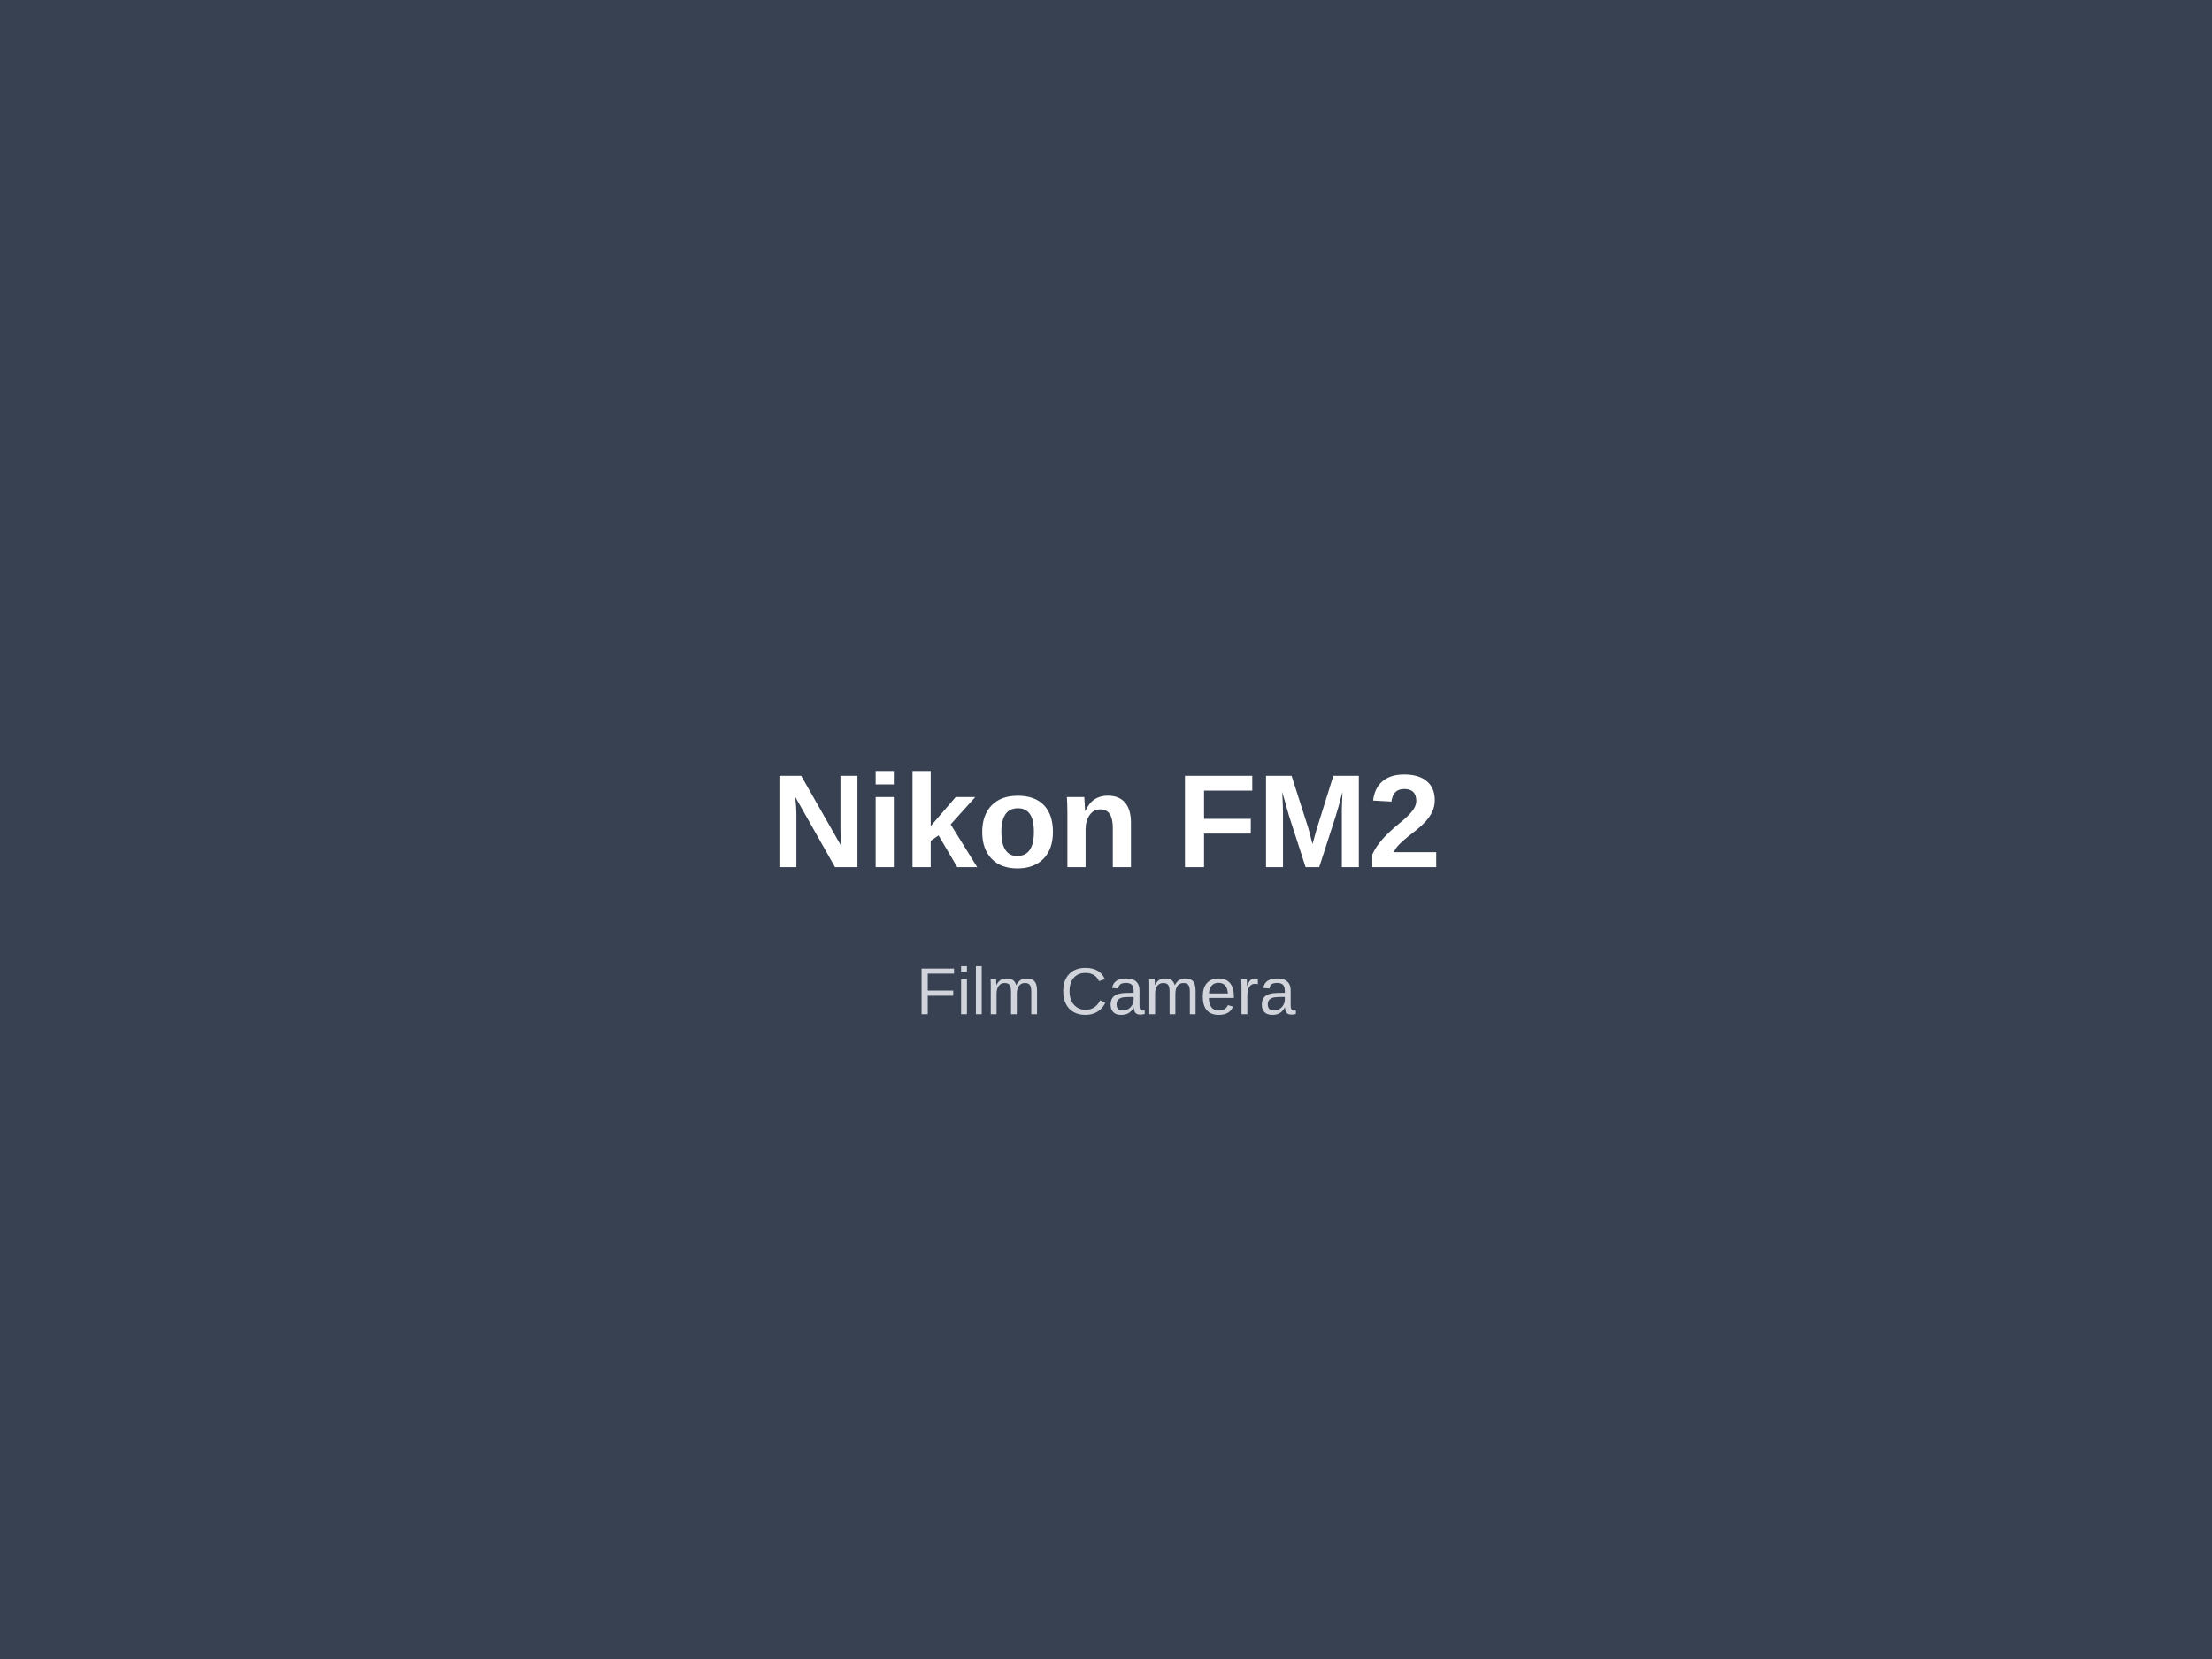
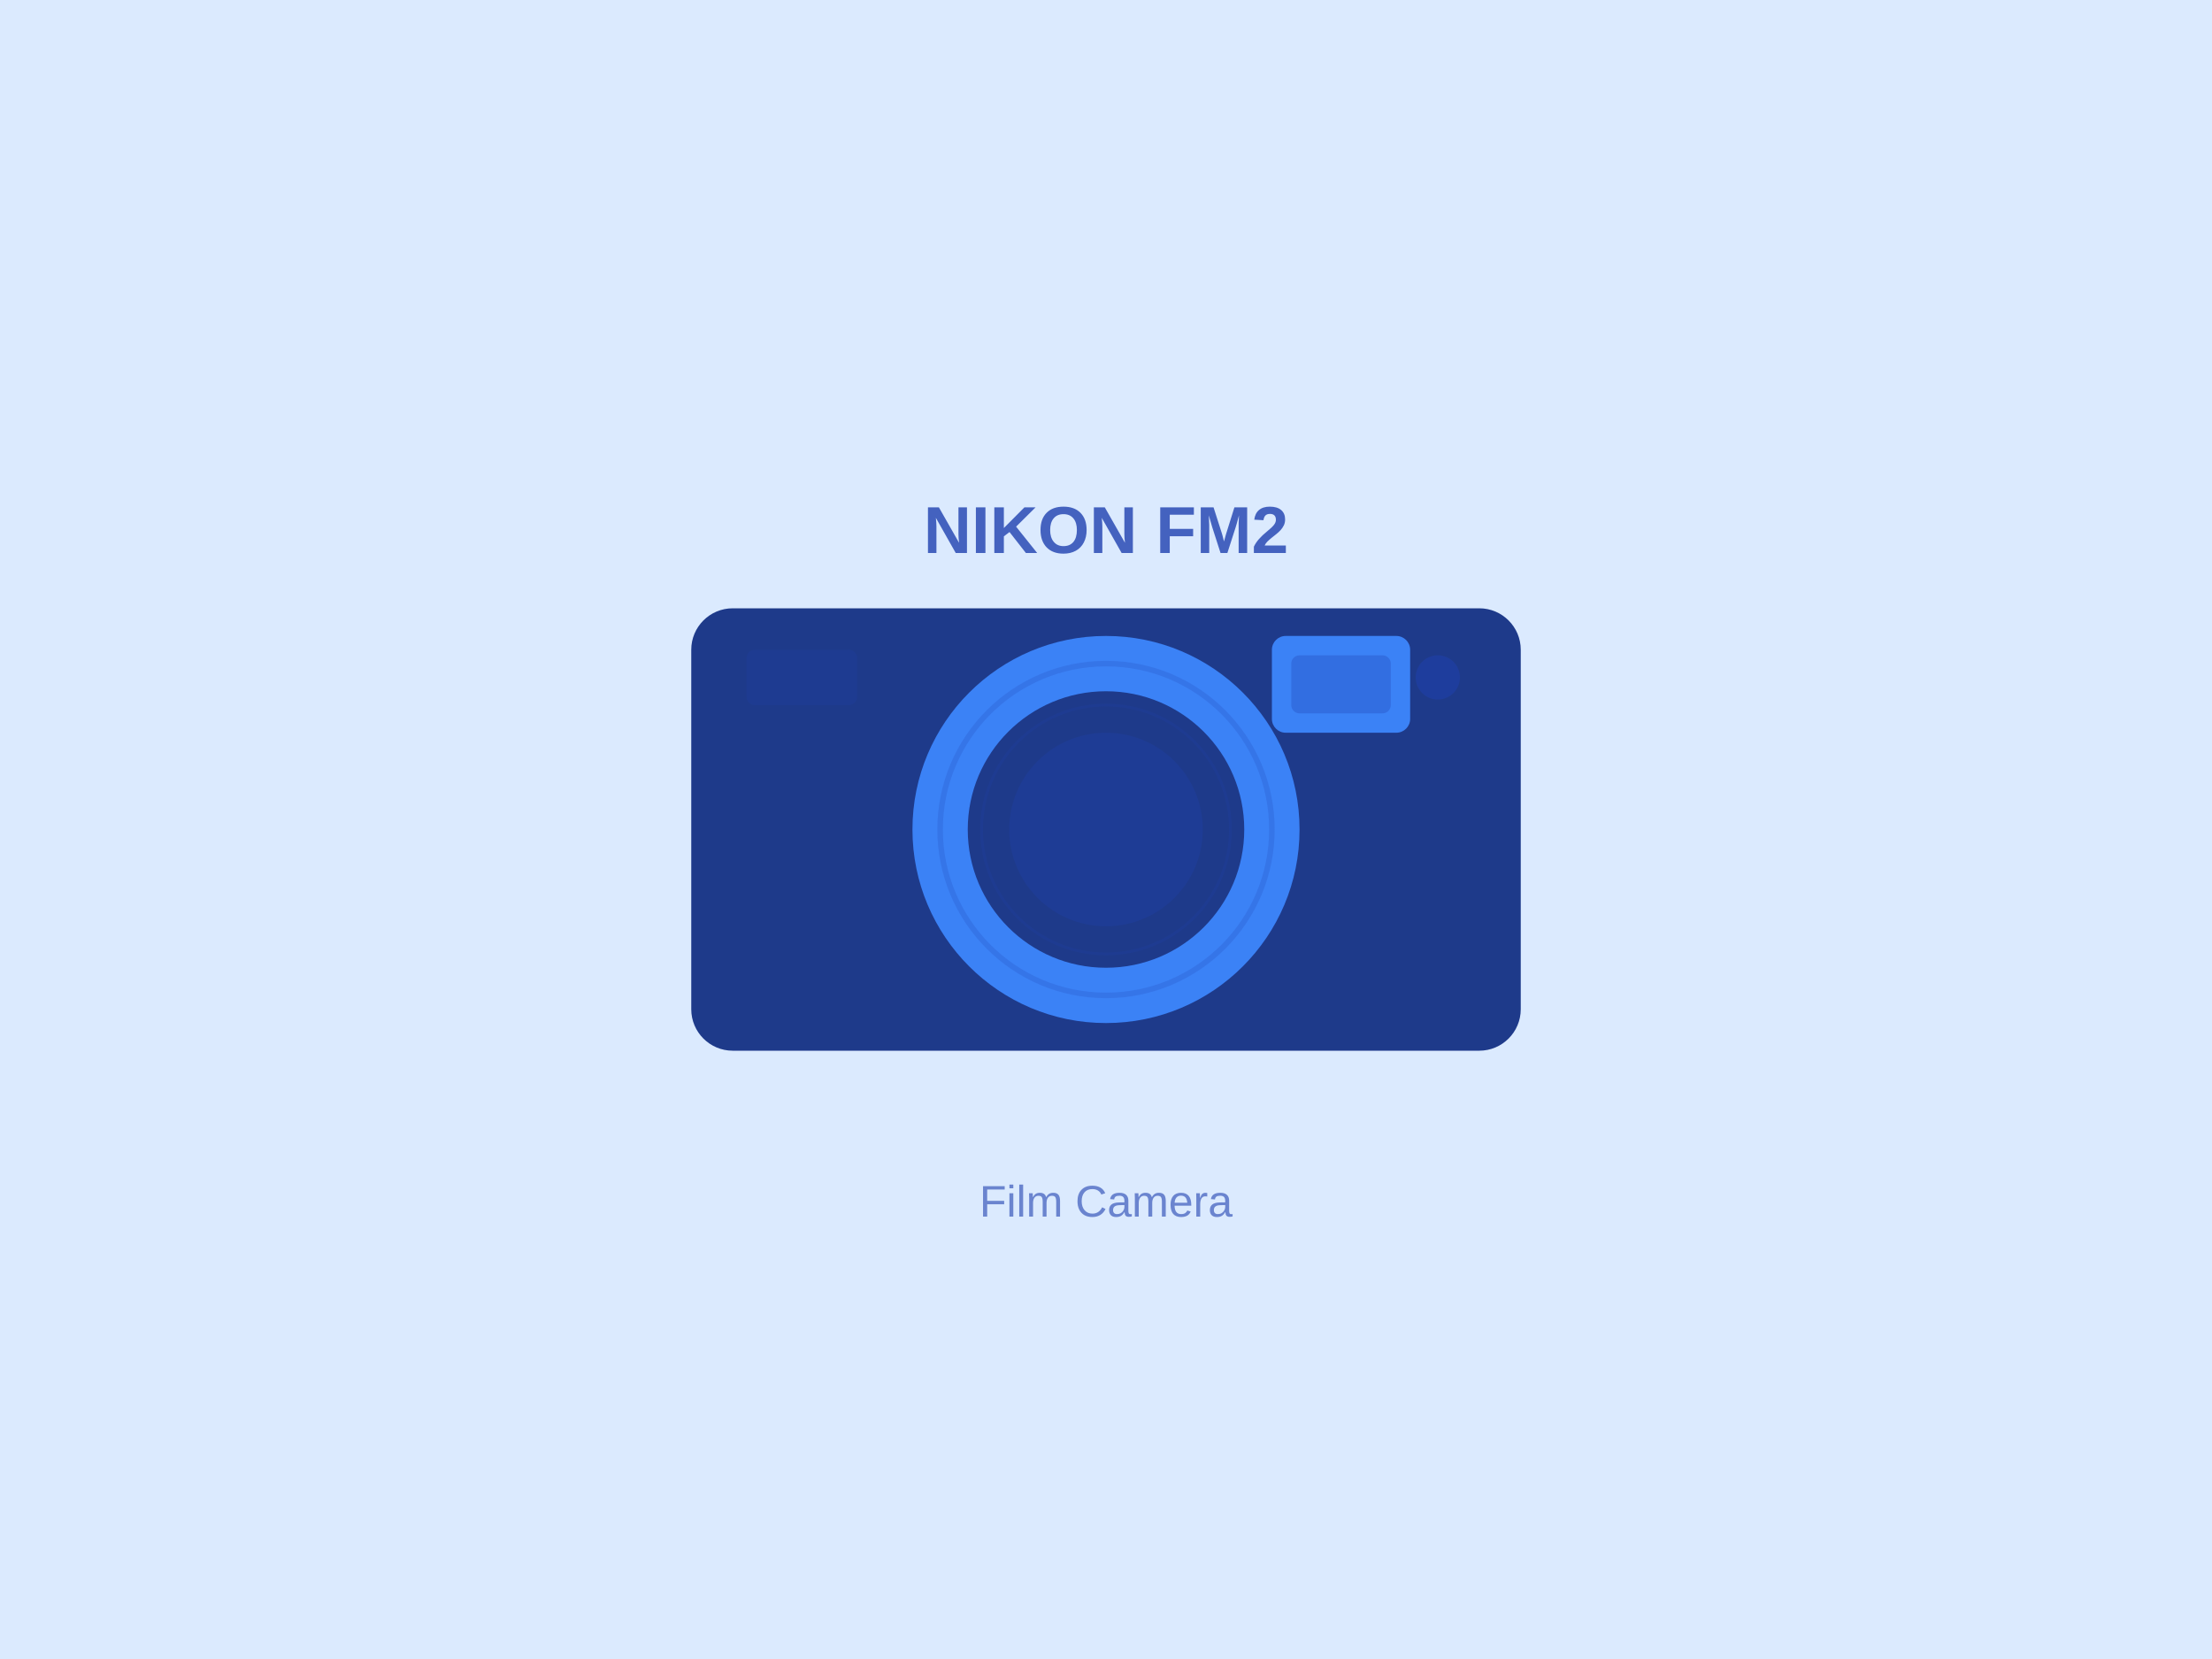
<svg xmlns="http://www.w3.org/2000/svg" width="800" height="600">
-   <rect width="800" height="600" fill="#374151" />
-   <text x="50%" y="50%" font-family="Arial, sans-serif" font-size="48" font-weight="bold" fill="white" text-anchor="middle" dominant-baseline="middle">
-     Nikon FM2
-   </text>
-   <text x="50%" y="60%" font-family="Arial, sans-serif" font-size="24" fill="#d1d5db" text-anchor="middle" dominant-baseline="middle">
-     Film Camera
-   </text>
+   <rect width="800" height="600" fill="#dbeafe" />
+   <g transform="translate(400, 300)">
+     <rect x="-150" y="-80" width="300" height="160" fill="#1e3a8a" rx="15" />
+     <circle cx="0" cy="0" r="70" fill="#3b82f6" />
+     <circle cx="0" cy="0" r="50" fill="#1e3a8a" />
+     <circle cx="0" cy="0" r="35" fill="#1e40af" opacity="0.3" />
+     <circle cx="0" cy="0" r="60" fill="none" stroke="#1e40af" stroke-width="2" opacity="0.2" />
+     <circle cx="0" cy="0" r="45" fill="none" stroke="#1e40af" stroke-width="1" opacity="0.2" />
+     <rect x="60" y="-70" width="50" height="35" fill="#3b82f6" rx="5" />
+     <rect x="67" y="-63" width="36" height="21" fill="#1e40af" opacity="0.3" rx="3" />
+     <circle cx="120" cy="-55" r="8" fill="#1e40af" opacity="0.5" />
+     <rect x="-130" y="-65" width="40" height="20" fill="#1e40af" opacity="0.2" rx="3" />
+     <text x="0" y="-100" font-family="Arial, sans-serif" font-size="24" fill="#1e40af" text-anchor="middle" font-weight="bold" opacity="0.8">NIKON FM2</text>
+     <text x="0" y="140" font-family="Arial, sans-serif" font-size="16" fill="#1e40af" text-anchor="middle" opacity="0.6">Film Camera</text>
+   </g>
</svg>
